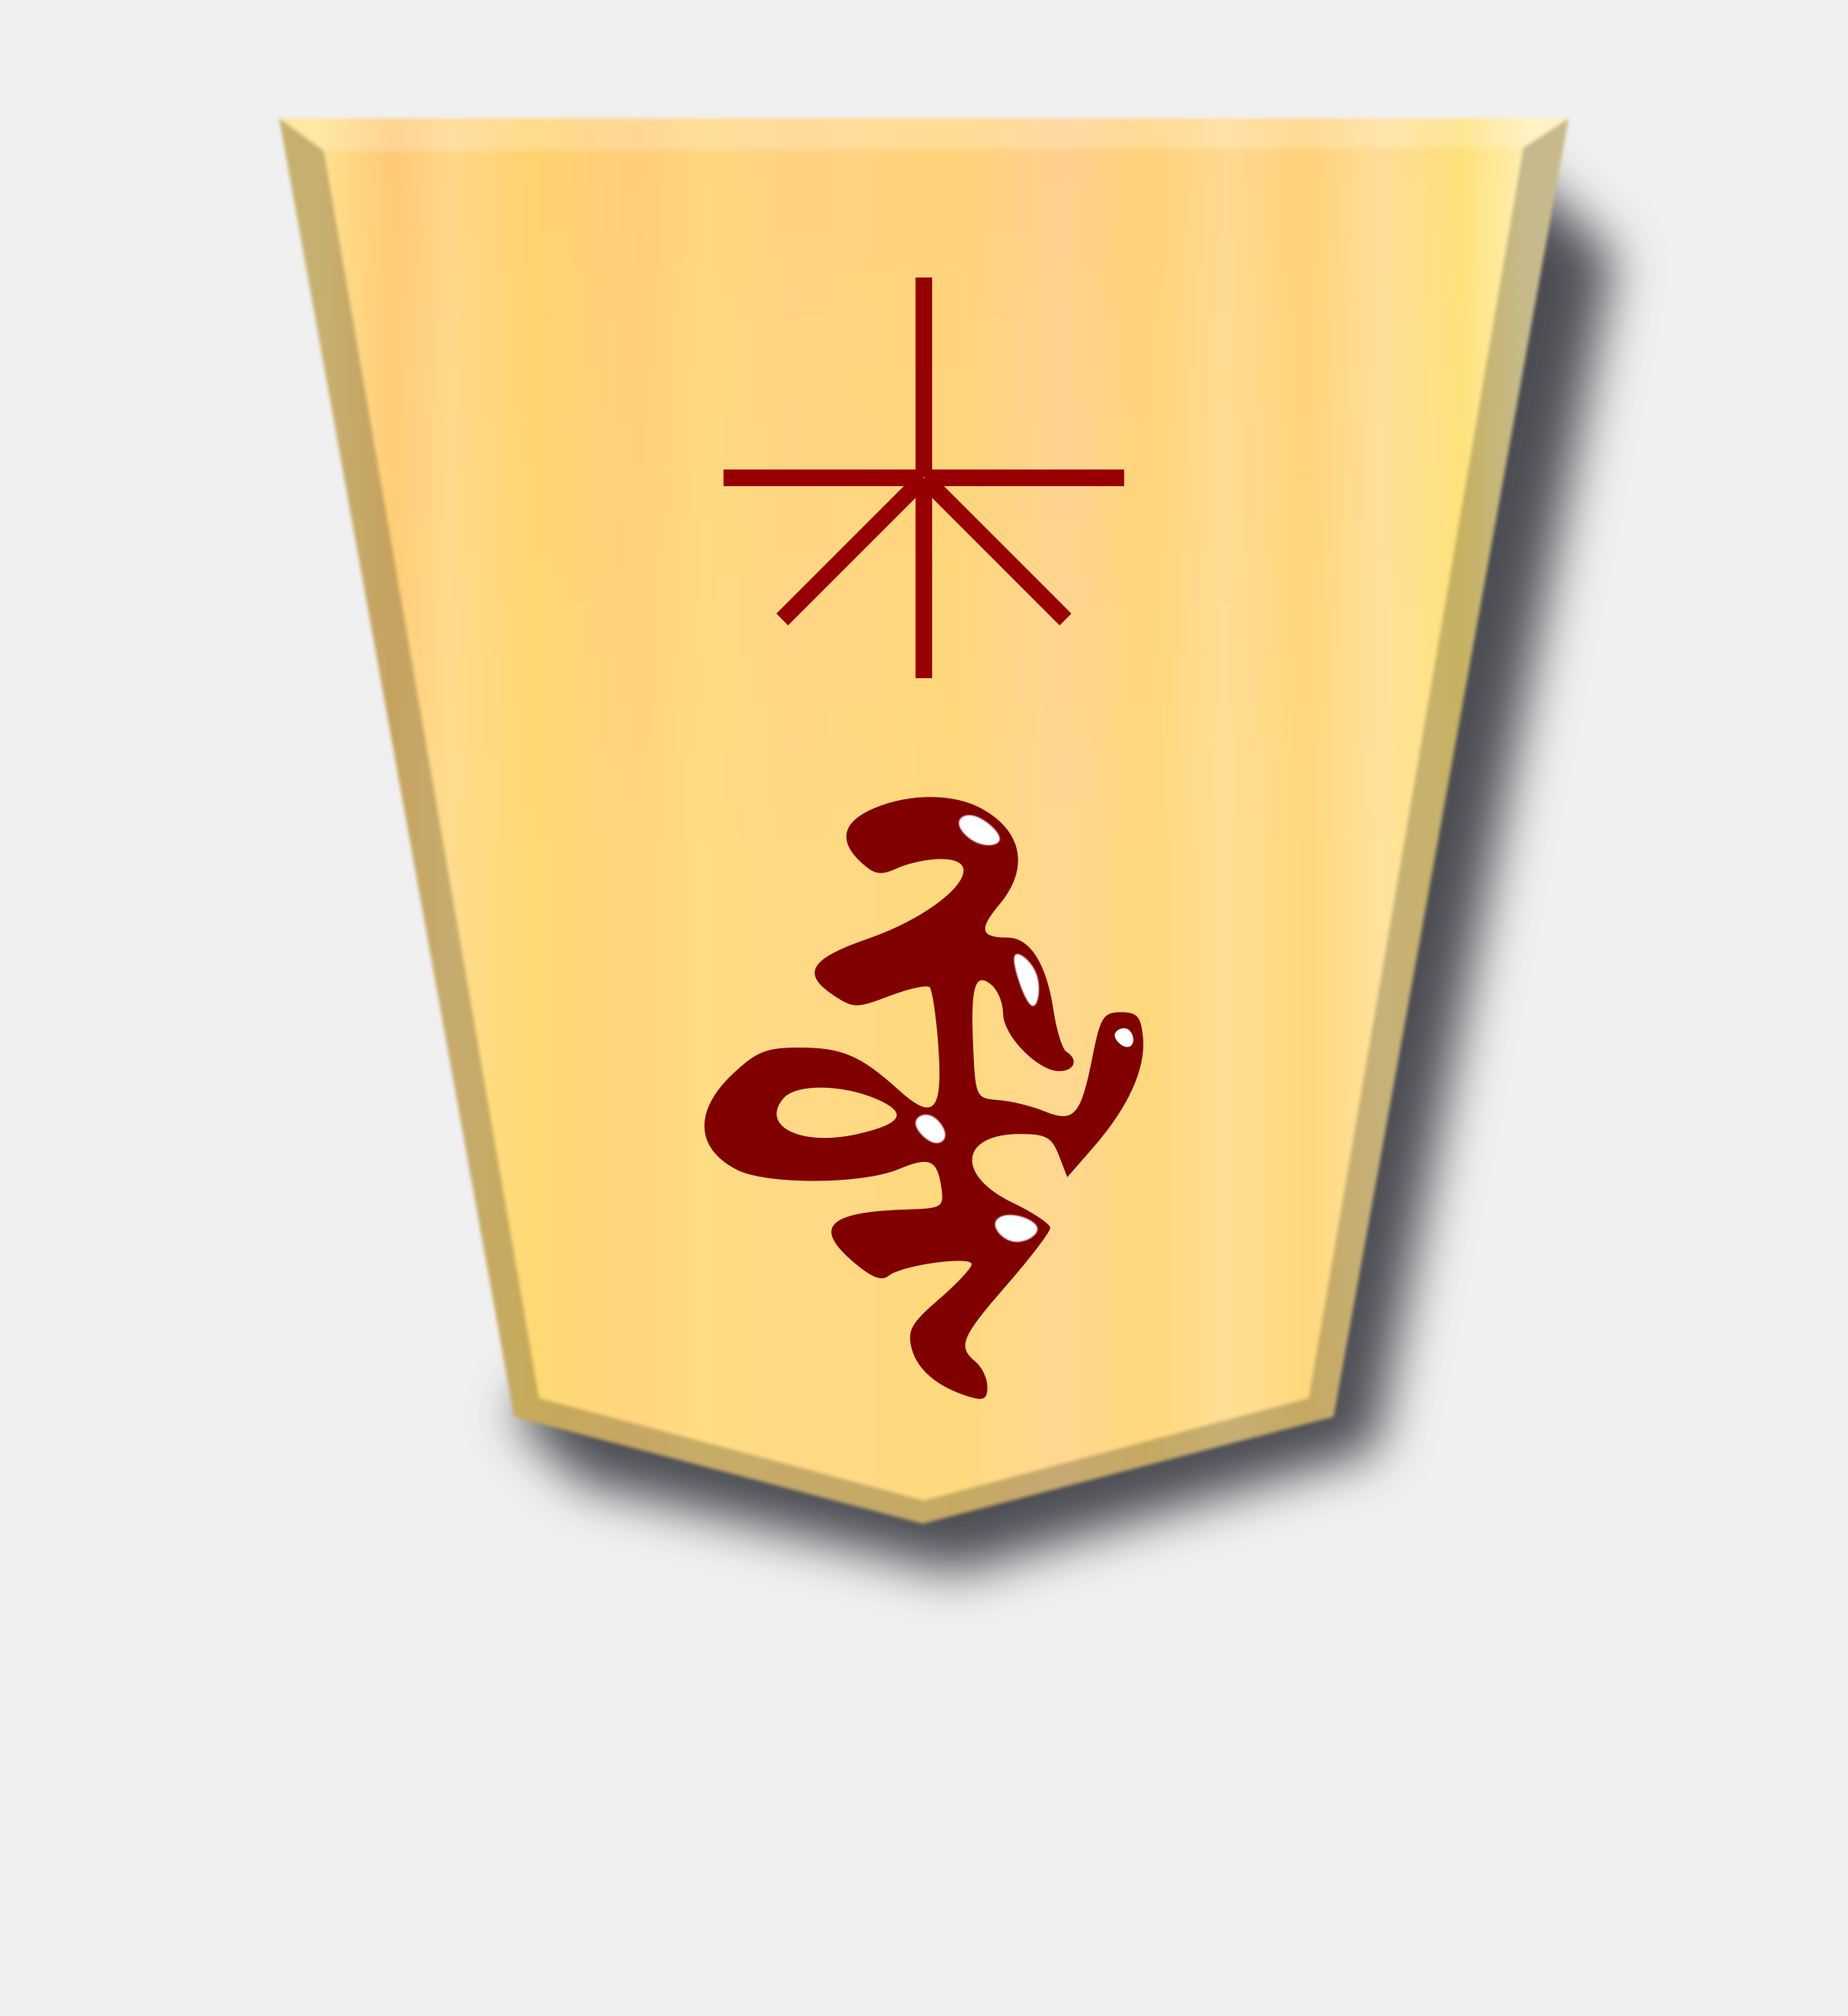
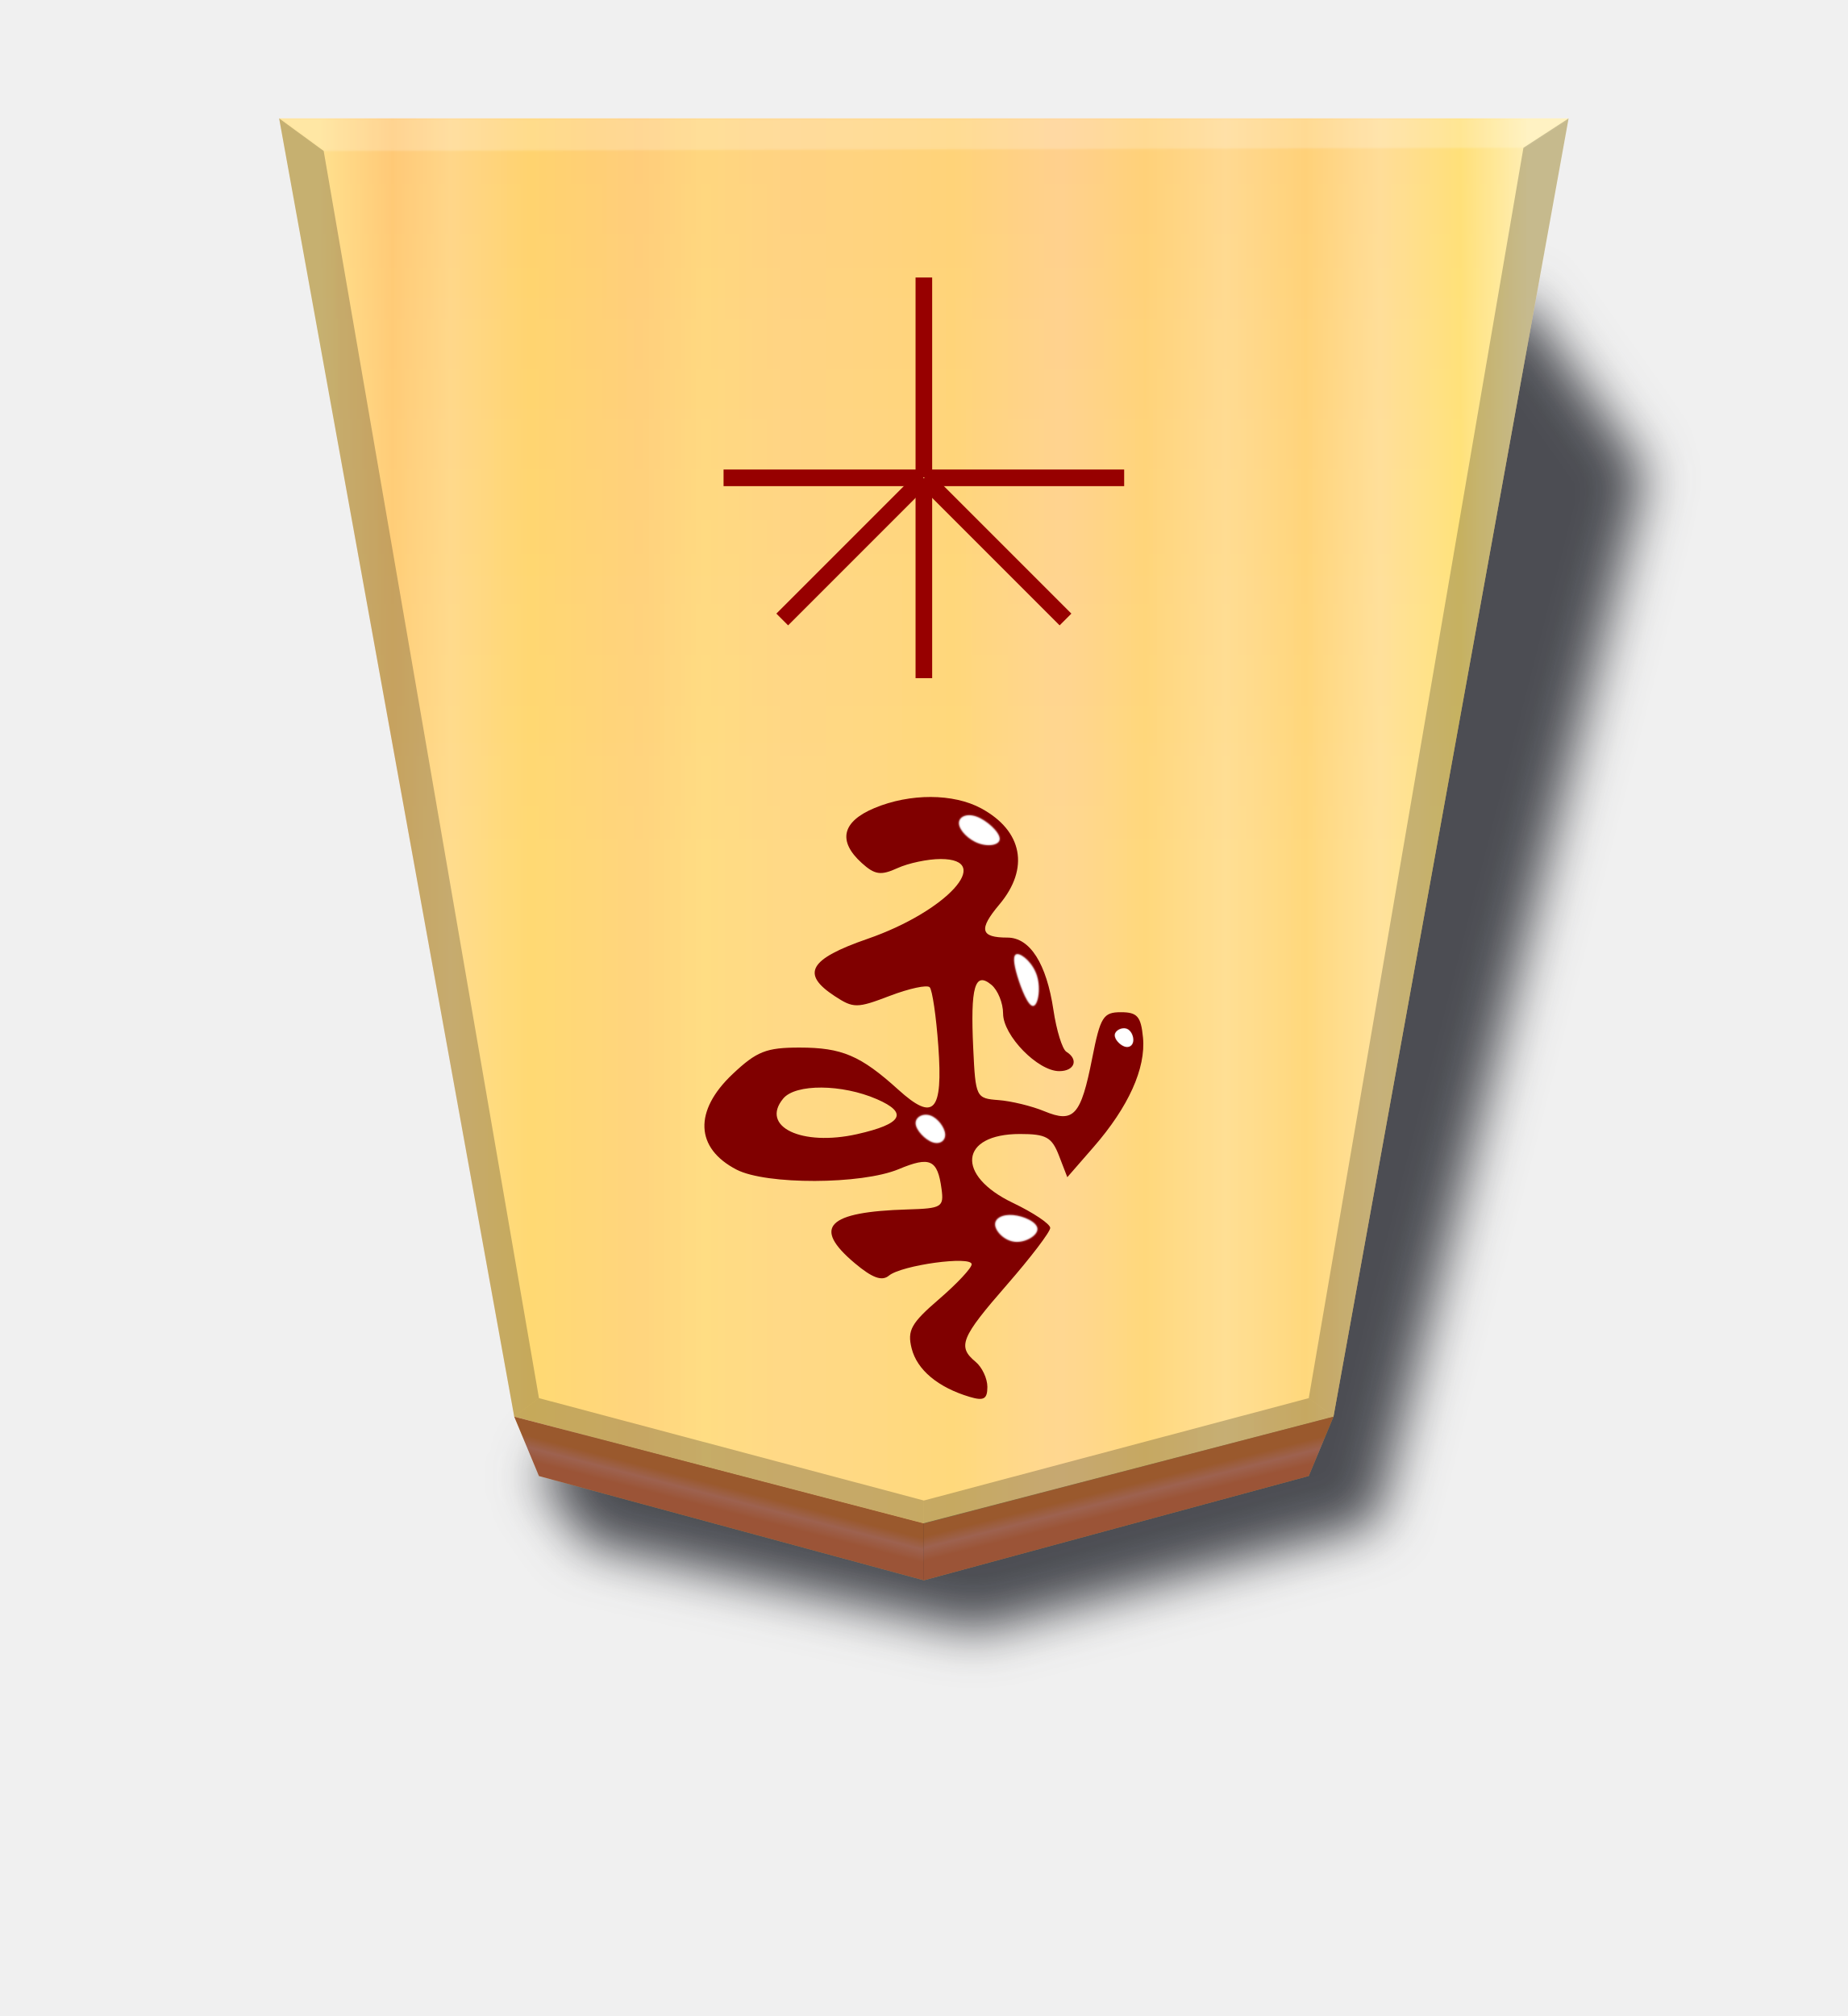
<svg xmlns="http://www.w3.org/2000/svg" xmlns:xlink="http://www.w3.org/1999/xlink" width="132mm" height="144mm" viewBox="0 0 1320 1440" version="1.1" id="svg23702">
  <defs id="defs23699">
    <filter style="color-interpolation-filters:sRGB" id="filter6180-2" x="-0.055" y="-0.043" width="1.11" height="1.086">
      <feGaussianBlur stdDeviation="9.017" id="feGaussianBlur6178-97" />
    </filter>
-     <filter style="color-interpolation-filters:sRGB" id="filter6142" x="-0.005" y="-0.003" width="1.011" height="1.008">
-       <feGaussianBlur stdDeviation="0.599" id="feGaussianBlur6144" />
+     <filter style="color-interpolation-filters:sRGB" id="filter6142" x="-0.002" y="-1.5051192e-05" width="1.005" height="1.002">
+       <feGaussianBlur stdDeviation="0.003" id="feGaussianBlur6144" />
    </filter>
    <linearGradient xlink:href="#linearGradient1467" id="linearGradient7137" gradientUnits="userSpaceOnUse" gradientTransform="translate(-844.3205,-151.7198)" x1="-586.449" y1="75.508" x2="-156.051" y2="75.508" />
    <linearGradient id="linearGradient1467">
      <stop style="stop-color:#ffeab1;stop-opacity:1;" offset="0" id="stop1441" />
      <stop style="stop-color:#ffd774;stop-opacity:1;" offset="0.056" id="stop1443" />
      <stop style="stop-color:#ffd394;stop-opacity:1;" offset="0.122" id="stop1445" />
      <stop style="stop-color:#ffc474;stop-opacity:1;" offset="0.184" id="stop1447" />
      <stop style="stop-color:#ffce8c;stop-opacity:1;" offset="0.25" id="stop1449" />
      <stop style="stop-color:#ffc474;stop-opacity:1;" offset="0.317" id="stop1451" />
      <stop style="stop-color:#ffc389;stop-opacity:1;" offset="0.385" id="stop1453" />
      <stop style="stop-color:#ffc674;stop-opacity:1;" offset="0.476" id="stop1455" />
      <stop style="stop-color:#ffc67a;stop-opacity:1;" offset="0.548" id="stop1457" />
      <stop style="stop-color:#ffc57d;stop-opacity:1;" offset="0.613" id="stop1459" />
      <stop style="stop-color:#ffcb7a;stop-opacity:1;" offset="0.682" id="stop1461" />
      <stop style="stop-color:#ffbf76;stop-opacity:1;" offset="0.734" id="stop1463" />
      <stop style="stop-color:#ffc66b;stop-opacity:1;" offset="0.825" id="stop1469" />
      <stop style="stop-color:#ffca84;stop-opacity:1;" offset="0.892" id="stop1471" />
      <stop style="stop-color:#ffba72;stop-opacity:1;" offset="0.94" id="stop1473" />
      <stop style="stop-color:#ffd889;stop-opacity:1;" offset="1" id="stop1465" />
    </linearGradient>
    <linearGradient xlink:href="#linearGradient6126" id="linearGradient7139" gradientUnits="userSpaceOnUse" gradientTransform="matrix(-1,0,0,1,-2431.14,-3.04e-4)" x1="-1215.57" y1="150.11" x2="-1215.571" y2="-275.994" />
    <linearGradient id="linearGradient6126">
      <stop style="stop-color:#f6cf8d;stop-opacity:1;" offset="0" id="stop6122" />
      <stop style="stop-color:#fafa9a;stop-opacity:1;" offset="0.605" id="stop6124" />
    </linearGradient>
    <filter style="color-interpolation-filters:sRGB" id="filter6136" x="-0.002" y="-0.091" width="1.005" height="1.182">
      <feGaussianBlur stdDeviation="0.439" id="feGaussianBlur6134" />
    </filter>
    <filter style="color-interpolation-filters:sRGB" id="filter18126-8-46-1-8-59" x="-0.079" y="-0.078" width="1.158" height="1.157">
      <feGaussianBlur stdDeviation="0.392" id="feGaussianBlur18128-8-90-3-3-5" />
    </filter>
    <filter style="color-interpolation-filters:sRGB" id="filter18126-8-46-1-8-50" x="-0.055" y="-0.087" width="1.111" height="1.174">
      <feGaussianBlur stdDeviation="0.392" id="feGaussianBlur18128-8-90-3-3-0" />
    </filter>
    <filter style="color-interpolation-filters:sRGB" id="filter18126-8-46-1-8-6" x="-0.079" y="-0.083" width="1.159" height="1.166">
      <feGaussianBlur stdDeviation="0.392" id="feGaussianBlur18128-8-90-3-3-74" />
    </filter>
    <filter style="color-interpolation-filters:sRGB" id="filter18126-8-46-1-8-88" x="-0.095" y="-0.045" width="1.189" height="1.091">
      <feGaussianBlur stdDeviation="0.392" id="feGaussianBlur18128-8-90-3-3-1" />
    </filter>
    <filter style="color-interpolation-filters:sRGB" id="filter18126-8-46-1-8-91" x="-0.058" y="-0.078" width="1.115" height="1.157">
      <feGaussianBlur stdDeviation="0.392" id="feGaussianBlur18128-8-90-3-3-99" />
    </filter>
+     <filter style="color-interpolation-filters:sRGB" id="filter6180-3" x="-0.055" y="-0.045" width="1.11" height="1.091">
+       <feGaussianBlur stdDeviation="9.017" id="feGaussianBlur6178-0" />
+     </filter>
+     <linearGradient xlink:href="#linearGradient10448" id="linearGradient11894" gradientUnits="userSpaceOnUse" gradientTransform="matrix(2.005134,0,0,2.005134,1293.711,499.3231)" x1="-238.902" y1="273.386" x2="-234.345" y2="291.568" />
+     <linearGradient id="linearGradient10448">
+       <stop style="stop-color:#ecb857;stop-opacity:1;" offset="0.287" id="stop10446" />
+       <stop style="stop-color:#efcb98;stop-opacity:1;" offset="0.5" id="stop10444" />
+       <stop style="stop-color:#edaf69;stop-opacity:1;" offset="0.739" id="stop10442" />
+     </linearGradient>
+     <linearGradient xlink:href="#linearGradient10448" id="linearGradient11921" gradientUnits="userSpaceOnUse" gradientTransform="matrix(-2.005134,0,0,2.005134,26.28962,499.3231)" x1="-244.311" y1="274.809" x2="-239.599" y2="293.006" />
  </defs>
  <g id="layer1">
-     <g id="g6351" transform="matrix(-2.005134,0,0,-2.005134,-4555.644,415.0827)">
-       <path style="opacity:0.809;fill:#26282f;fill-opacity:1;stroke:none;stroke-width:1.257;filter:url(#filter6180-2)" d="m -2847.149,115.79 c 0,0 34.298,32.21 34.298,32.21 0,0 357.648,-445.653 357.648,-445.653 0,0 -23.768,-23.602 -23.768,-23.602 0,0 -133.448,-32.154 -133.448,-32.154 0,0 -149.777,43.656 -149.777,43.656 0,0 -84.953,425.542 -84.953,425.542 z" id="path6002" />
-     </g>
+     <path style="opacity:0.809;fill:#26282f;fill-opacity:1;stroke:none;stroke-width:1.257;filter:url(#filter6180-3)" d="m -2819.488,0.645 46.088,64.808 348.046,-422.443 -17.172,-24.254 -138.553,-31.096 -142.665,38.444 z" id="path5994" transform="matrix(-2.005134,0,0,-2.005134,-4478.128,338.4916)" />
    <g id="g6293" transform="matrix(-2.005134,0,0,-2.005134,-4555.644,414.0372)">
-       <g id="g6277" transform="translate(-1385.574)" style="mix-blend-mode:normal;filter:url(#filter6142)">
+       <g id="g6277" transform="translate(-1385.574)" style="mix-blend-mode:normal">
        <path id="path6263" style="fill:url(#linearGradient7137);fill-opacity:1;stroke:none;stroke-width:1.257" d="m -985.869,164.311 -83.761,-462.486 -145.528,-38.045 -146.353,38.045 -83.761,462.486 z" />
        <path id="path6265" style="opacity:0.354;mix-blend-mode:overlay;fill:url(#linearGradient7139);fill-opacity:1;stroke:none;stroke-width:1.257" d="m -985.869,164.311 -83.761,-462.486 -145.94,-38.045 -5e-4,0.003 v -0.003 l -145.94,38.045 -83.761,462.486 z" />
        <path style="opacity:0.264;mix-blend-mode:multiply;fill:#26282f;fill-opacity:1;stroke:none;stroke-width:1.257" d="m -1361.511,-298.175 c 0,0 8.809,6.607 8.809,6.607 0,0 137.131,-36.472 137.131,-36.472 0,0 0,-8.18 0,-8.18 0,0 -145.94,38.045 -145.94,38.045 z" id="path6267" />
        <path style="opacity:0.264;mix-blend-mode:multiply;fill:#26282f;fill-opacity:1;stroke:none;stroke-width:1.257" d="m -1361.511,-298.175 c 0,0 8.809,6.607 8.809,6.607 0,0 -76.483,445.424 -76.483,445.424 0,0 -16.087,10.455 -16.087,10.455 0,0 83.761,-462.486 83.761,-462.486 z" id="path6269" />
        <path id="path6271" style="opacity:0.199;mix-blend-mode:normal;fill:#ffffff;fill-opacity:1;stroke:none;stroke-width:1.257;filter:url(#filter6136)" d="m -1429.185,153.856 -16.087,10.455 h 459.402 l -15.869,-11.595 z" />
        <path style="opacity:0.264;mix-blend-mode:multiply;fill:#26282f;fill-opacity:1;stroke:none;stroke-width:1.257" d="m -1069.63,-298.175 c 0,0 -8.809,6.607 -8.809,6.607 0,0 76.701,444.284 76.701,444.284 0,0 15.869,11.595 15.869,11.595 0,0 -83.761,-462.486 -83.761,-462.486 z" id="path6273" />
        <path style="opacity:0.264;mix-blend-mode:multiply;fill:#26282f;fill-opacity:1;stroke:none;stroke-width:1.257" d="m -1069.63,-298.175 c 0,0 -8.809,6.607 -8.809,6.607 0,0 -137.131,-36.472 -137.131,-36.472 0,0 0,-8.18 0,-8.18 0,0 145.94,38.045 145.94,38.045 z" id="path6275" />
      </g>
      <g id="g79465" transform="matrix(0.8906496,0,0,0.8906496,-326.3086,-128.6958)">
        <path d="m -2577.102,52.997 c -16.549,-8.981 -19.376,-23.989 -7.237,-38.416 8.416,-10.002 7.629,-13.246 -3.217,-13.246 -9.03,0 -15.642,-10.411 -18.411,-28.992 -1.218,-8.169 -3.546,-15.676 -5.174,-16.682 -5.004,-3.093 -3.284,-7.743 2.865,-7.743 8.575,0 22.454,14.237 22.454,23.032 0,4.191 2.104,9.367 4.676,11.502 6.629,5.501 8.431,-0.793 7.269,-25.382 -0.93,-19.667 -1.118,-20.051 -10.16,-20.735 -5.067,-0.383 -13.276,-2.38 -18.242,-4.437 -11.84,-4.904 -14.65,-1.802 -19.188,21.186 -3.27,16.564 -4.417,18.401 -11.488,18.401 -6.551,0 -8.018,-1.681 -8.833,-10.118 -1.189,-12.303 5.8,-27.778 19.798,-43.843 l 10.479,-12.026 3.34,8.641 c 2.853,7.38 5.13,8.641 15.602,8.641 24.138,0 25.833,-16.56 2.819,-27.555 -8.209,-3.922 -14.925,-8.427 -14.925,-10.012 0,-1.585 7.777,-11.799 17.282,-22.697 18.48,-21.19 19.93,-24.751 12.569,-30.86 -2.592,-2.151 -4.713,-6.662 -4.713,-10.023 0,-4.868 1.438,-5.682 7.07,-4.001 12.667,3.781 21.069,10.796 23.227,19.395 1.808,7.205 0.214,10.071 -10.948,19.685 -7.186,6.189 -13.065,12.466 -13.065,13.95 0,3.512 28.042,-0.331 33.11,-4.538 2.798,-2.322 6.644,-0.917 13.671,4.997 17.103,14.391 11.06,20.537 -21.119,21.479 -13.715,0.402 -14.597,0.935 -13.608,8.235 1.591,11.747 4.585,13.123 17.139,7.878 14.834,-6.198 53.012,-6.309 64.848,-0.188 16.572,8.57 17.186,23.512 1.572,38.237 -9.622,9.075 -13.435,10.583 -26.752,10.583 -16.956,0 -24.419,-3.181 -39.525,-16.85 -14.244,-12.888 -17.884,-8.932 -16,17.39 0.853,11.924 2.412,22.541 3.464,23.593 1.052,1.052 8.226,-0.498 15.942,-3.445 13.137,-5.017 14.541,-5.023 22.066,-0.092 13.61,8.917 10.222,14.806 -13.174,22.898 -31.576,10.922 -50.793,31.92 -29.213,31.92 5.104,0 12.875,-1.638 17.27,-3.641 6.658,-3.034 9.041,-2.69 14.288,2.058 9.693,8.772 7.894,16.542 -5.084,21.965 -14.264,5.96 -31.604,5.902 -42.743,-0.143 z m 79.229,-116.037 c 9.318,-11.227 -7.366,-19.244 -29.609,-14.227 -18.066,4.075 -20.529,8.474 -7.828,13.985 13.989,6.07 32.501,6.19 37.437,0.242 z" style="fill:#800000;stroke-width:3.142" id="path6281" />
        <path style="fill:#ffffff;fill-opacity:1;stroke:none;stroke-width:0.627;filter:url(#filter18126-8-46-1-8-59)" d="m -2634.678,-44.248 c 2.955,1.031 6.529,4.742 6.182,7.597 -0.347,2.855 -4.615,4.853 -7.57,3.822 -2.955,-1.031 -4.598,-5.09 -4.25,-7.945 0.347,-2.855 2.684,-4.504 5.639,-3.473 z" id="path6283" transform="matrix(0.6257717,0,0,0.6257717,-985.6628,-14.55271)" />
        <path style="fill:#ffffff;fill-opacity:1;stroke:none;stroke-width:0.627;filter:url(#filter18126-8-46-1-8-50)" d="m -2590.641,-120.356 c 4.236,0.371 7.81,4.082 8.016,6.762 0.206,2.68 -2.955,4.33 -7.191,3.959 -4.236,-0.371 -9.547,-2.761 -9.754,-5.442 -0.206,-2.68 4.693,-5.65 8.929,-5.279 z" id="path6285" />
        <path style="fill:#ffffff;fill-opacity:1;stroke:none;stroke-width:0.627;filter:url(#filter18126-8-46-1-8-6)" d="m -2557.568,-80.535 c 2.955,1.031 6.529,4.742 6.735,7.422 0.206,2.68 -2.955,4.33 -5.91,3.299 -2.955,-1.031 -5.704,-4.742 -5.91,-7.422 -0.206,-2.68 2.131,-4.33 5.086,-3.299 z" id="path6287" />
        <path style="fill:#ffffff;fill-opacity:1;stroke:none;stroke-width:0.627;filter:url(#filter18126-8-46-1-8-88)" d="m -2597.8,-26.02 c 1.966,-0.032 4.667,6.625 6.237,11.815 1.57,5.19 2.01,8.913 0.044,8.945 -1.966,0.033 -6.338,-3.625 -7.909,-8.816 -1.57,-5.191 -0.339,-11.912 1.628,-11.944 z" id="path6289" />
        <path style="fill:#ffffff;fill-opacity:1;stroke:none;stroke-width:0.627;filter:url(#filter18126-8-46-1-8-91)" d="m -2576.012,39.023 c 4.081,1.467 7.654,5.179 7.86,7.859 0.206,2.68 -2.955,4.33 -7.036,2.862 -4.081,-1.467 -9.08,-6.051 -9.287,-8.732 -0.206,-2.68 4.381,-3.457 8.462,-1.989 z" id="path6291" />
      </g>
      <g id="g25621" transform="translate(27.65927,-9.196696)">
        <rect style="mix-blend-mode:normal;fill:#970000;fill-opacity:1;stroke:none;stroke-width:0.386" id="rect98398-4" width="5.92" height="71.171" x="2625.843" y="-45.274" transform="scale(-1)" />
        <rect style="mix-blend-mode:normal;fill:#970000;fill-opacity:1;stroke:none;stroke-width:0.386" id="rect2972-3" width="5.92" height="71.171" x="-2631.763" y="45.66" />
        <rect style="mix-blend-mode:normal;fill:#970000;fill-opacity:1;stroke:none;stroke-width:0.386" id="rect2976-6" width="5.92" height="71.171" x="-48.427" y="-2628.61" transform="rotate(-90)" />
        <rect style="mix-blend-mode:normal;fill:#970000;fill-opacity:1;stroke:none;stroke-width:0.386" id="rect2980-2" width="5.92" height="71.171" x="42.507" y="2628.997" transform="rotate(90)" />
        <rect style="mix-blend-mode:normal;fill:#970000;fill-opacity:1;stroke:none;stroke-width:0.386" id="rect14708" width="5.92" height="71.171" x="1823.735" y="-1890.802" transform="rotate(-135)" />
        <rect style="mix-blend-mode:normal;fill:#970000;fill-opacity:1;stroke:none;stroke-width:0.386" id="rect14720" width="5.92" height="71.171" x="1888.035" y="1826.888" transform="rotate(135)" />
      </g>
    </g>
+     <path id="path11892" style="mix-blend-mode:normal;fill:url(#linearGradient11894);fill-opacity:1;stroke:none;stroke-width:2.52" d="m 660.001,1128.799 274.965,-74.494 17.664,-42.387 -292.629,76.286 z" />
+     <path id="path11919" style="mix-blend-mode:normal;fill:url(#linearGradient11921);fill-opacity:1;stroke:none;stroke-width:2.52" d="m 660.001,1128.799 -274.967,-74.494 -17.664,-42.387 292.631,76.286 z" />
+     <path id="path7385" style="opacity:0.603;mix-blend-mode:multiply;fill:#6d2435;fill-opacity:1;stroke:none;stroke-width:2.52" d="m 367.37,1011.918 17.664,42.387 274.967,74.494 274.966,-74.494 17.664,-42.387 -292.629,76.286 z" />
  </g>
</svg>
